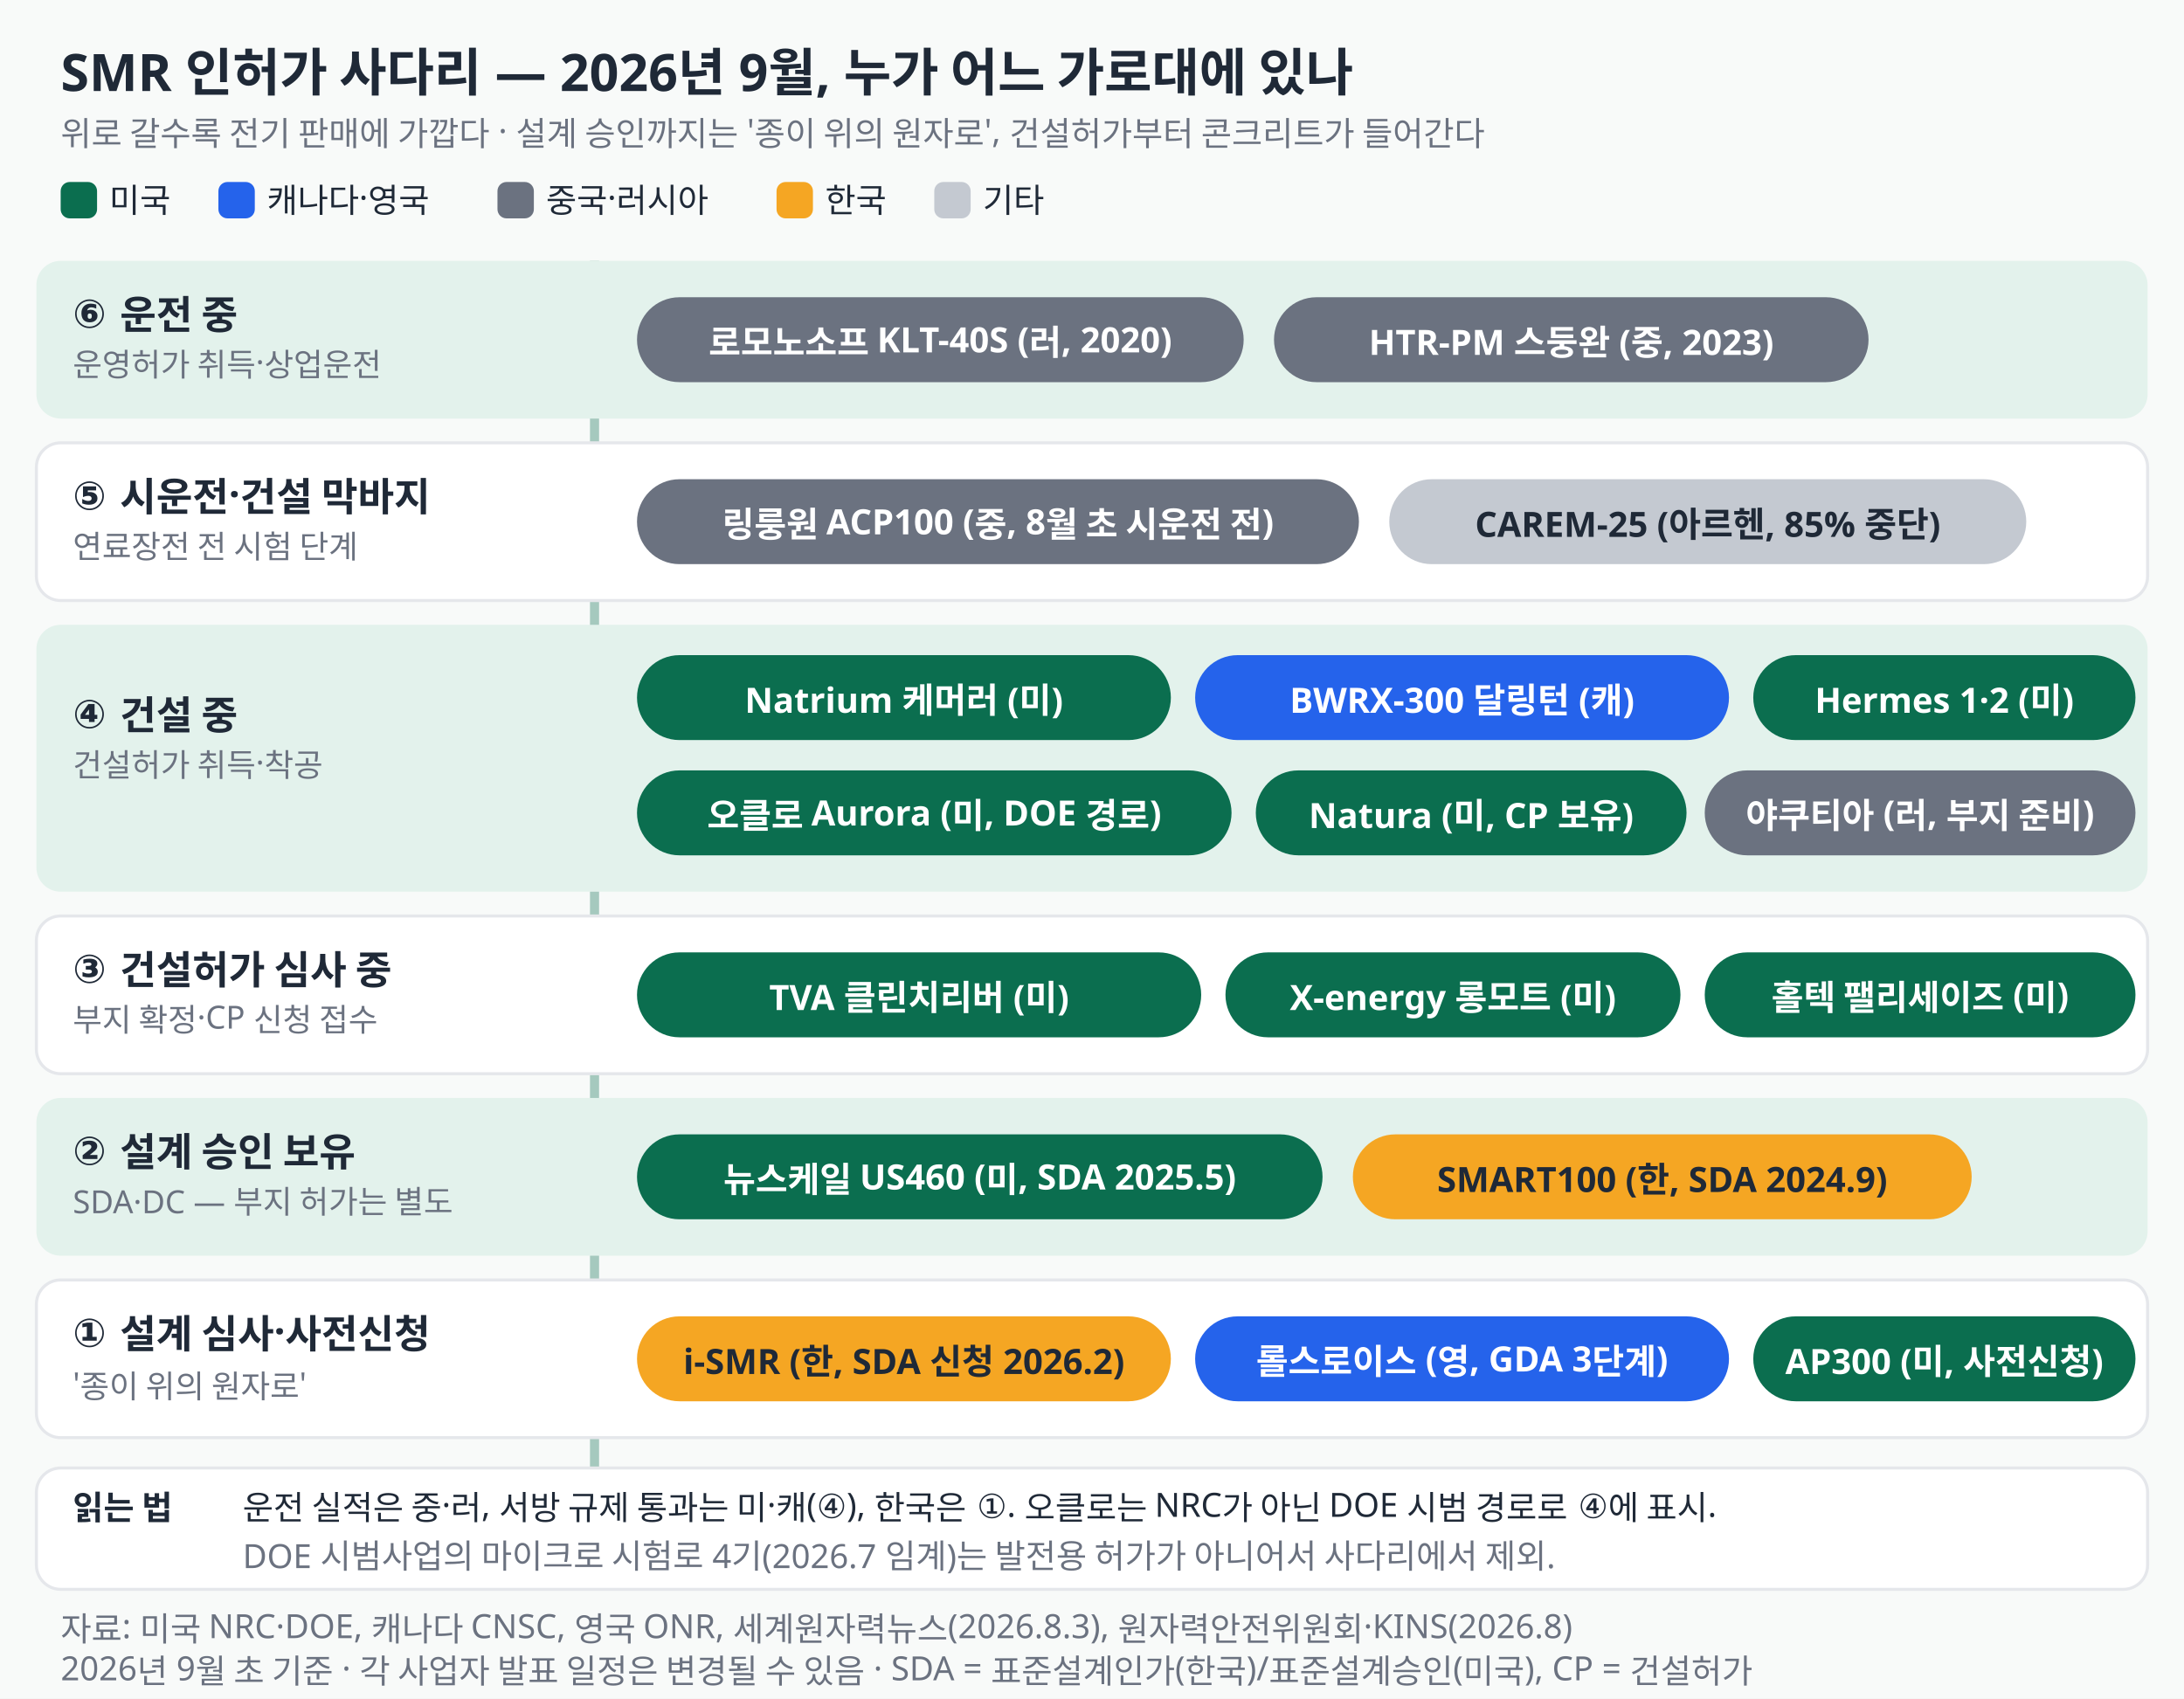
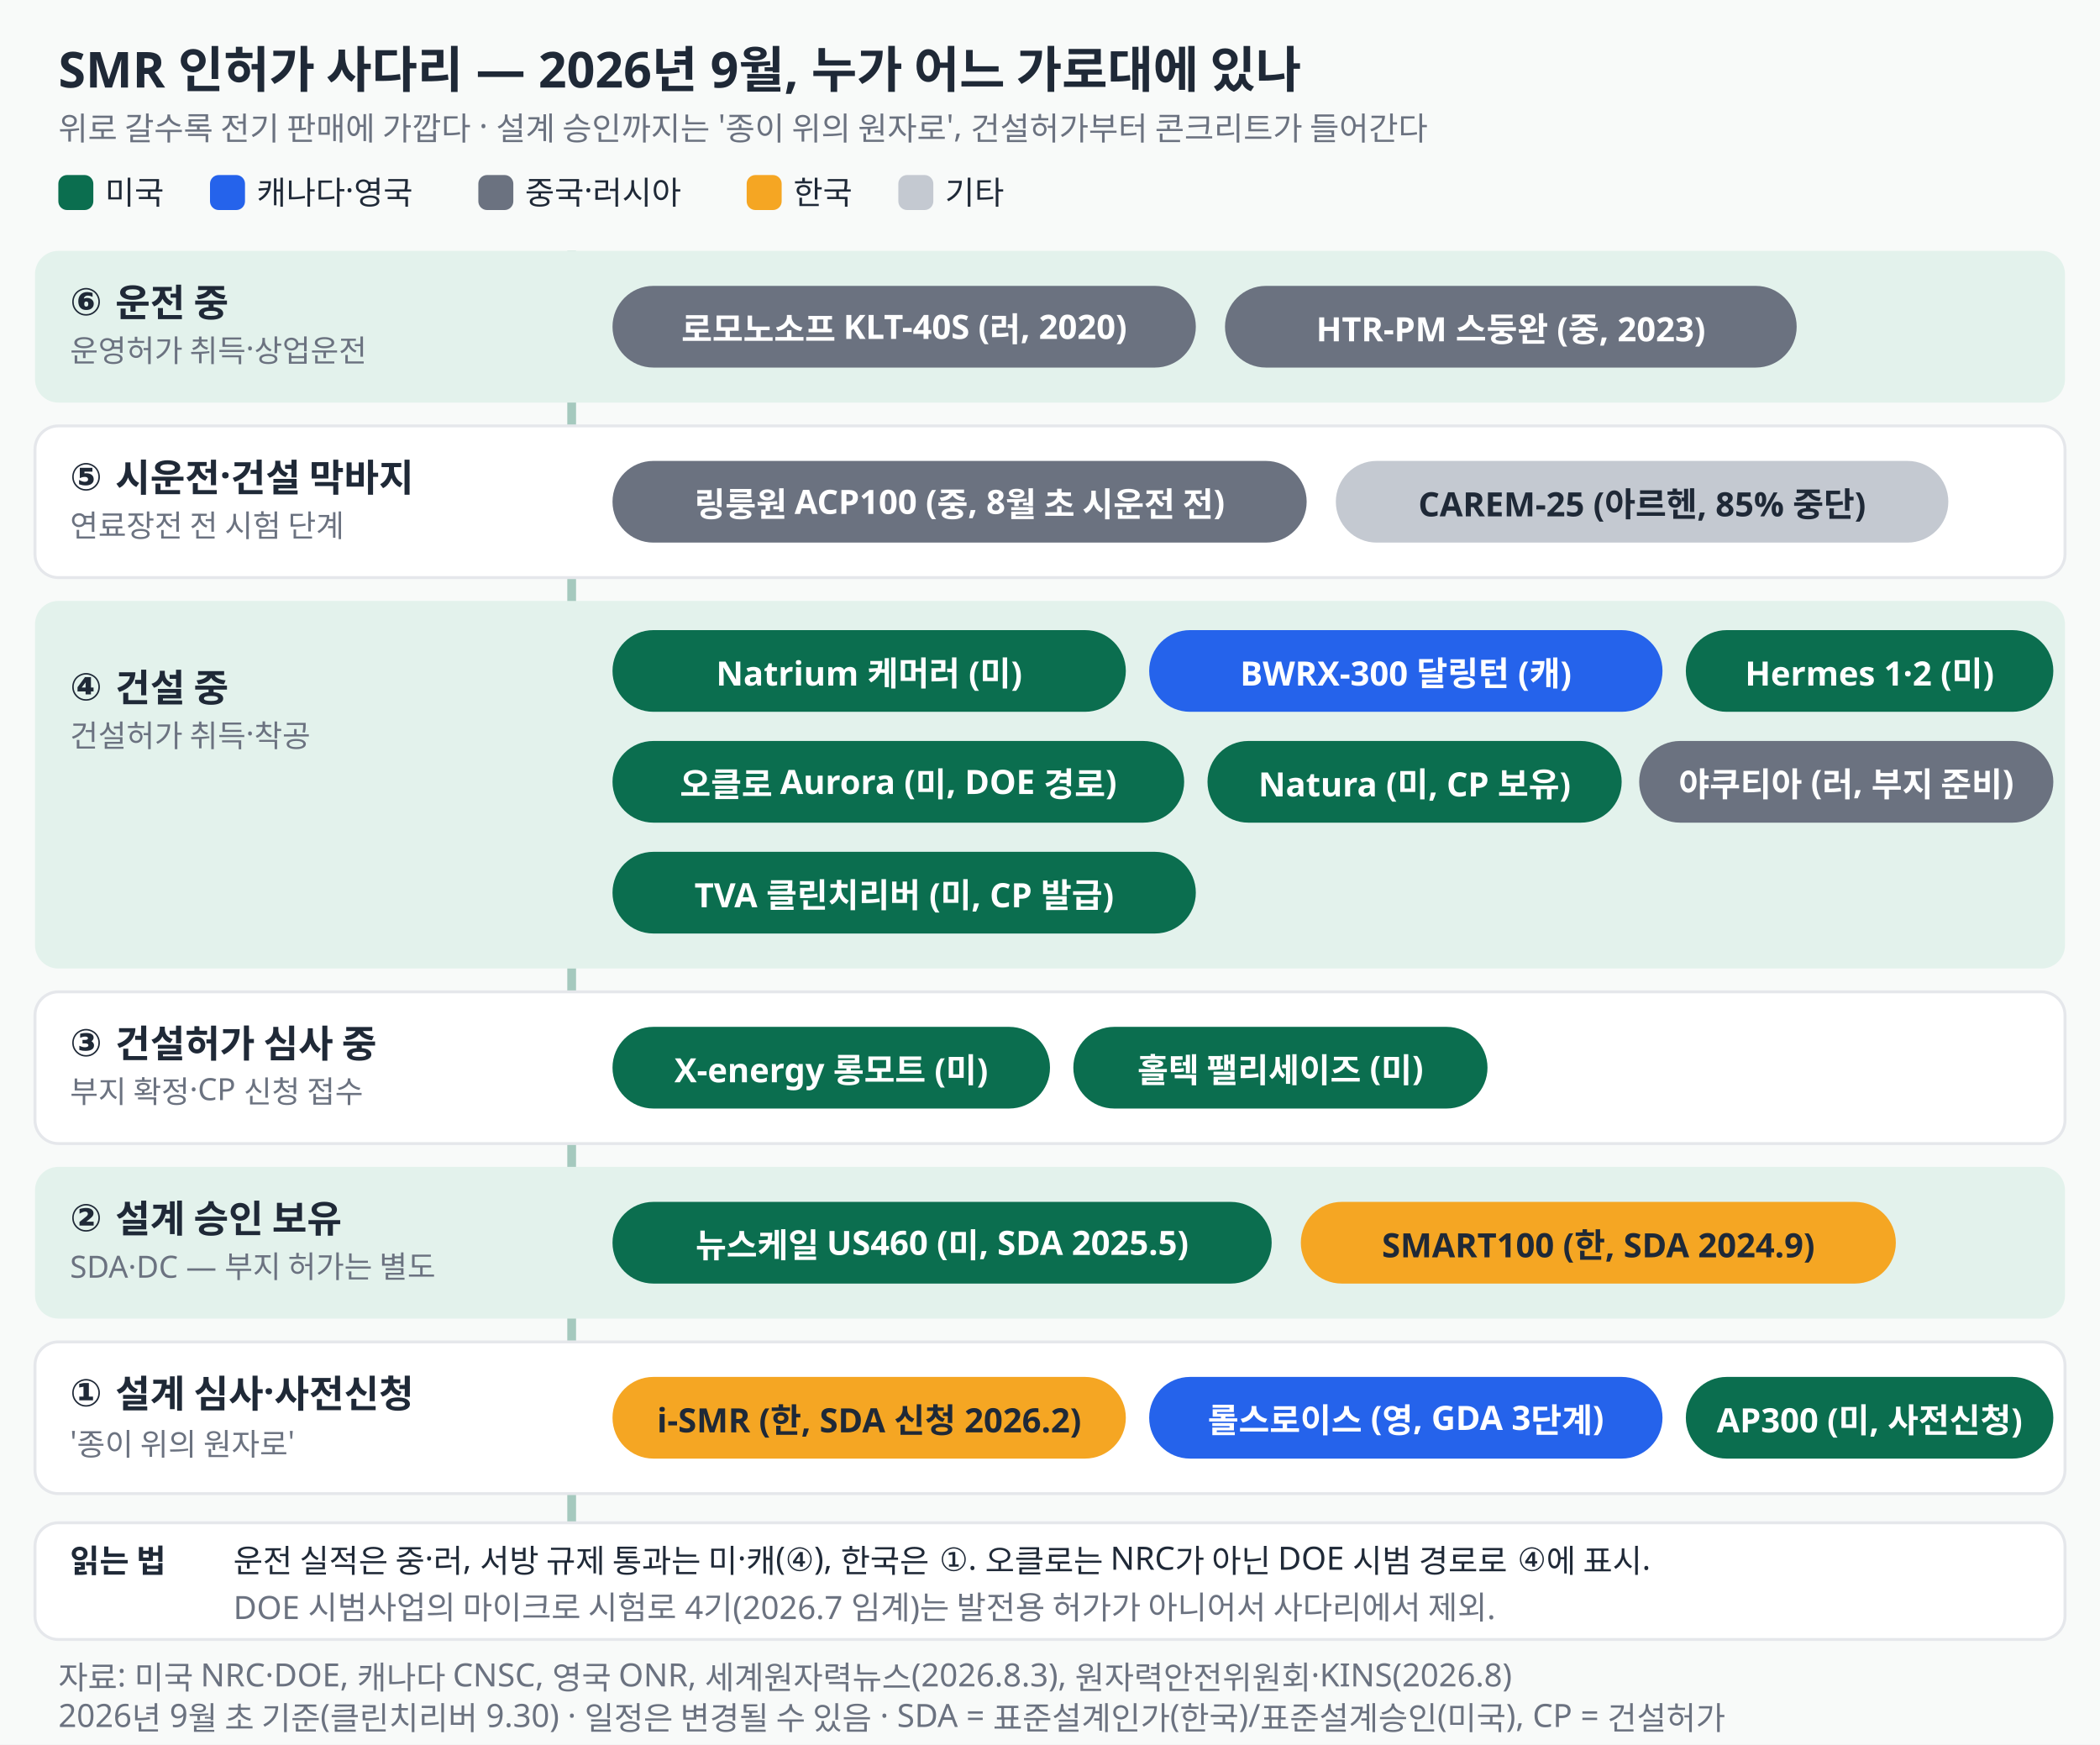
- <svg xmlns="http://www.w3.org/2000/svg" viewBox="0 0 720 560" role="img" aria-labelledby="t" font-family="Pretendard, 'Apple SD Gothic Neo', 'Malgun Gothic', sans-serif">
+ <svg xmlns="http://www.w3.org/2000/svg" viewBox="0 0 720 598" role="img" aria-labelledby="t" font-family="Pretendard, 'Apple SD Gothic Neo', 'Malgun Gothic', sans-serif">
  <style>
    .title { font-size: 17px; font-weight: 800; fill: #1f2937; }
    .sub { font-size: 11px; fill: #6b7280; }
    .stage { font-size: 13px; font-weight: 800; fill: #1f2937; }
    .stage2 { font-size: 10.5px; fill: #6b7280; }
    .chip { font-size: 11.5px; font-weight: 700; }
    .leg { font-size: 11px; fill: #1f2937; }
    .note { font-size: 11px; fill: #1f2937; }
  </style>
-   <rect x="0" y="0" width="720" height="560" fill="#f8faf9" />
+   <rect x="0" y="0" width="720" height="598" fill="#f8faf9" />
  <text x="20" y="30" class="title">SMR 인허가 사다리 — 2026년 9월, 누가 어느 가로대에 있나</text>
  <text x="20" y="48" class="sub">위로 갈수록 전기 판매에 가깝다 · 설계 승인까지는 '종이 위의 원자로', 건설허가부터 콘크리트가 들어간다</text>
  <g class="leg">
    <rect x="20" y="60" width="12" height="12" rx="3" fill="#0b6e4f" />
    <text x="36" y="70">미국</text>
    <rect x="72" y="60" width="12" height="12" rx="3" fill="#2563eb" />
    <text x="88" y="70">캐나다·영국</text>
    <rect x="164" y="60" width="12" height="12" rx="3" fill="#6b7280" />
    <text x="180" y="70">중국·러시아</text>
    <rect x="256" y="60" width="12" height="12" rx="3" fill="#f5a623" />
    <text x="272" y="70">한국</text>
    <rect x="308" y="60" width="12" height="12" rx="3" fill="#c4c9d1" />
    <text x="324" y="70">기타</text>
  </g>
-   <line x1="196" y1="86" x2="196" y2="486" stroke="#0b6e4f" stroke-width="3" opacity="0.35" />
+   <line x1="196" y1="86" x2="196" y2="524" stroke="#0b6e4f" stroke-width="3" opacity="0.35" />
  <rect x="12" y="86" width="696" height="52" rx="8" fill="#e3f2ec" />
  <text x="24" y="108" class="stage">⑥ 운전 중</text>
  <text x="24" y="124" class="stage2">운영허가 취득·상업운전</text>
  <rect x="210" y="98" width="200" height="28" rx="14" fill="#6b7280" />
  <text x="310" y="117" class="chip" text-anchor="middle" style="fill:#fff">로모노소프 KLT-40S (러, 2020)</text>
  <rect x="420" y="98" width="196" height="28" rx="14" fill="#6b7280" />
  <text x="518" y="117" class="chip" text-anchor="middle" style="fill:#fff">HTR-PM 스둥완 (중, 2023)</text>
  <rect x="12" y="146" width="696" height="52" rx="8" fill="#ffffff" stroke="#e5e7eb" />
  <text x="24" y="168" class="stage">⑤ 시운전·건설 막바지</text>
  <text x="24" y="184" class="stage2">연료장전 전 시험 단계</text>
  <rect x="210" y="158" width="238" height="28" rx="14" fill="#6b7280" />
  <text x="329" y="177" class="chip" text-anchor="middle" style="fill:#fff">링룽원 ACP100 (중, 8월 초 시운전 전)</text>
  <rect x="458" y="158" width="210" height="28" rx="14" fill="#c4c9d1" />
  <text x="563" y="177" class="chip" text-anchor="middle" fill="#1f2937">CAREM-25 (아르헨, 85% 중단)</text>
-   <rect x="12" y="206" width="696" height="88" rx="8" fill="#e3f2ec" />
+   <rect x="12" y="206" width="696" height="126" rx="8" fill="#e3f2ec" />
  <text x="24" y="240" class="stage">④ 건설 중</text>
  <text x="24" y="256" class="stage2">건설허가 취득·착공</text>
  <rect x="210" y="216" width="176" height="28" rx="14" fill="#0b6e4f" />
  <text x="298" y="235" class="chip" text-anchor="middle" style="fill:#fff">Natrium 케머러 (미)</text>
  <rect x="394" y="216" width="176" height="28" rx="14" fill="#2563eb" />
  <text x="482" y="235" class="chip" text-anchor="middle" style="fill:#fff">BWRX-300 달링턴 (캐)</text>
  <rect x="578" y="216" width="126" height="28" rx="14" fill="#0b6e4f" />
  <text x="641" y="235" class="chip" text-anchor="middle" style="fill:#fff">Hermes 1·2 (미)</text>
  <rect x="210" y="254" width="196" height="28" rx="14" fill="#0b6e4f" />
  <text x="308" y="273" class="chip" text-anchor="middle" style="fill:#fff">오클로 Aurora (미, DOE 경로)</text>
  <rect x="414" y="254" width="142" height="28" rx="14" fill="#0b6e4f" />
  <text x="485" y="273" class="chip" text-anchor="middle" style="fill:#fff">Natura (미, CP 보유)</text>
  <rect x="562" y="254" width="142" height="28" rx="14" fill="#6b7280" />
  <text x="633" y="273" class="chip" text-anchor="middle" style="fill:#fff">야쿠티아 (러, 부지 준비)</text>
-   <rect x="12" y="302" width="696" height="52" rx="8" fill="#ffffff" stroke="#e5e7eb" />
-   <text x="24" y="324" class="stage">③ 건설허가 심사 중</text>
-   <text x="24" y="340" class="stage2">부지 확정·CP 신청 접수</text>
-   <rect x="210" y="314" width="186" height="28" rx="14" fill="#0b6e4f" />
-   <text x="303" y="333" class="chip" text-anchor="middle" style="fill:#fff">TVA 클린치리버 (미)</text>
-   <rect x="404" y="314" width="150" height="28" rx="14" fill="#0b6e4f" />
-   <text x="479" y="333" class="chip" text-anchor="middle" style="fill:#fff">X-energy 롱모트 (미)</text>
-   <rect x="562" y="314" width="142" height="28" rx="14" fill="#0b6e4f" />
-   <text x="633" y="333" class="chip" text-anchor="middle" style="fill:#fff">홀텍 팰리세이즈 (미)</text>
-   <rect x="12" y="362" width="696" height="52" rx="8" fill="#e3f2ec" />
-   <text x="24" y="384" class="stage">② 설계 승인 보유</text>
-   <text x="24" y="400" class="stage2">SDA·DC — 부지 허가는 별도</text>
-   <rect x="210" y="374" width="226" height="28" rx="14" fill="#0b6e4f" />
-   <text x="323" y="393" class="chip" text-anchor="middle" style="fill:#fff">뉴스케일 US460 (미, SDA 2025.5)</text>
-   <rect x="446" y="374" width="204" height="28" rx="14" fill="#f5a623" />
-   <text x="548" y="393" class="chip" text-anchor="middle" fill="#1f2937">SMART100 (한, SDA 2024.9)</text>
-   <rect x="12" y="422" width="696" height="52" rx="8" fill="#ffffff" stroke="#e5e7eb" />
-   <text x="24" y="444" class="stage">① 설계 심사·사전신청</text>
-   <text x="24" y="460" class="stage2">'종이 위의 원자로'</text>
-   <rect x="210" y="434" width="176" height="28" rx="14" fill="#f5a623" />
-   <text x="298" y="453" class="chip" text-anchor="middle" fill="#1f2937">i-SMR (한, SDA 신청 2026.2)</text>
-   <rect x="394" y="434" width="176" height="28" rx="14" fill="#2563eb" />
-   <text x="482" y="453" class="chip" text-anchor="middle" style="fill:#fff">롤스로이스 (영, GDA 3단계)</text>
-   <rect x="578" y="434" width="126" height="28" rx="14" fill="#0b6e4f" />
-   <text x="641" y="453" class="chip" text-anchor="middle" style="fill:#fff">AP300 (미, 사전신청)</text>
-   <rect x="12" y="484" width="696" height="40" rx="8" fill="#ffffff" stroke="#e5e7eb" />
-   <text x="24" y="501" class="note" font-weight="700">읽는 법</text>
-   <text x="80" y="501" class="note">운전 실적은 중·러, 서방 규제 통과는 미·캐(④), 한국은 ①. 오클로는 NRC가 아닌 DOE 시범 경로로 ④에 표시.</text>
-   <text x="80" y="517" class="sub">DOE 시범사업의 마이크로 시험로 4기(2026.7 임계)는 발전용 허가가 아니어서 사다리에서 제외.</text>
-   <text x="20" y="541" class="sub">자료: 미국 NRC·DOE, 캐나다 CNSC, 영국 ONR, 세계원자력뉴스(2026.8.3), 원자력안전위원회·KINS(2026.8)</text>
-   <text x="20" y="554" class="sub">2026년 9월 초 기준 · 각 사업자 발표 일정은 변경될 수 있음 · SDA = 표준설계인가(한국)/표준설계승인(미국), CP = 건설허가</text>
+   <rect x="210" y="292" width="200" height="28" rx="14" fill="#0b6e4f" />
+   <text x="310" y="311" class="chip" text-anchor="middle" style="fill:#fff">TVA 클린치리버 (미, CP 발급)</text>
+   <g transform="translate(0,38)">
+     <rect x="12" y="302" width="696" height="52" rx="8" fill="#ffffff" stroke="#e5e7eb" />
+     <text x="24" y="324" class="stage">③ 건설허가 심사 중</text>
+     <text x="24" y="340" class="stage2">부지 확정·CP 신청 접수</text>
+     <rect x="210" y="314" width="150" height="28" rx="14" fill="#0b6e4f" />
+     <text x="285" y="333" class="chip" text-anchor="middle" style="fill:#fff">X-energy 롱모트 (미)</text>
+     <rect x="368" y="314" width="142" height="28" rx="14" fill="#0b6e4f" />
+     <text x="439" y="333" class="chip" text-anchor="middle" style="fill:#fff">홀텍 팰리세이즈 (미)</text>
+     <rect x="12" y="362" width="696" height="52" rx="8" fill="#e3f2ec" />
+     <text x="24" y="384" class="stage">② 설계 승인 보유</text>
+     <text x="24" y="400" class="stage2">SDA·DC — 부지 허가는 별도</text>
+     <rect x="210" y="374" width="226" height="28" rx="14" fill="#0b6e4f" />
+     <text x="323" y="393" class="chip" text-anchor="middle" style="fill:#fff">뉴스케일 US460 (미, SDA 2025.5)</text>
+     <rect x="446" y="374" width="204" height="28" rx="14" fill="#f5a623" />
+     <text x="548" y="393" class="chip" text-anchor="middle" fill="#1f2937">SMART100 (한, SDA 2024.9)</text>
+     <rect x="12" y="422" width="696" height="52" rx="8" fill="#ffffff" stroke="#e5e7eb" />
+     <text x="24" y="444" class="stage">① 설계 심사·사전신청</text>
+     <text x="24" y="460" class="stage2">'종이 위의 원자로'</text>
+     <rect x="210" y="434" width="176" height="28" rx="14" fill="#f5a623" />
+     <text x="298" y="453" class="chip" text-anchor="middle" fill="#1f2937">i-SMR (한, SDA 신청 2026.2)</text>
+     <rect x="394" y="434" width="176" height="28" rx="14" fill="#2563eb" />
+     <text x="482" y="453" class="chip" text-anchor="middle" style="fill:#fff">롤스로이스 (영, GDA 3단계)</text>
+     <rect x="578" y="434" width="126" height="28" rx="14" fill="#0b6e4f" />
+     <text x="641" y="453" class="chip" text-anchor="middle" style="fill:#fff">AP300 (미, 사전신청)</text>
+     <rect x="12" y="484" width="696" height="40" rx="8" fill="#ffffff" stroke="#e5e7eb" />
+     <text x="24" y="501" class="note" font-weight="700">읽는 법</text>
+     <text x="80" y="501" class="note">운전 실적은 중·러, 서방 규제 통과는 미·캐(④), 한국은 ①. 오클로는 NRC가 아닌 DOE 시범 경로로 ④에 표시.</text>
+     <text x="80" y="517" class="sub">DOE 시범사업의 마이크로 시험로 4기(2026.7 임계)는 발전용 허가가 아니어서 사다리에서 제외.</text>
+     <text x="20" y="541" class="sub">자료: 미국 NRC·DOE, 캐나다 CNSC, 영국 ONR, 세계원자력뉴스(2026.8.3), 원자력안전위원회·KINS(2026.8)</text>
+     <text x="20" y="554" class="sub">2026년 9월 초 기준(클린치리버 9.30) · 일정은 변경될 수 있음 · SDA = 표준설계인가(한국)/표준설계승인(미국), CP = 건설허가</text>
+   </g>
</svg>
